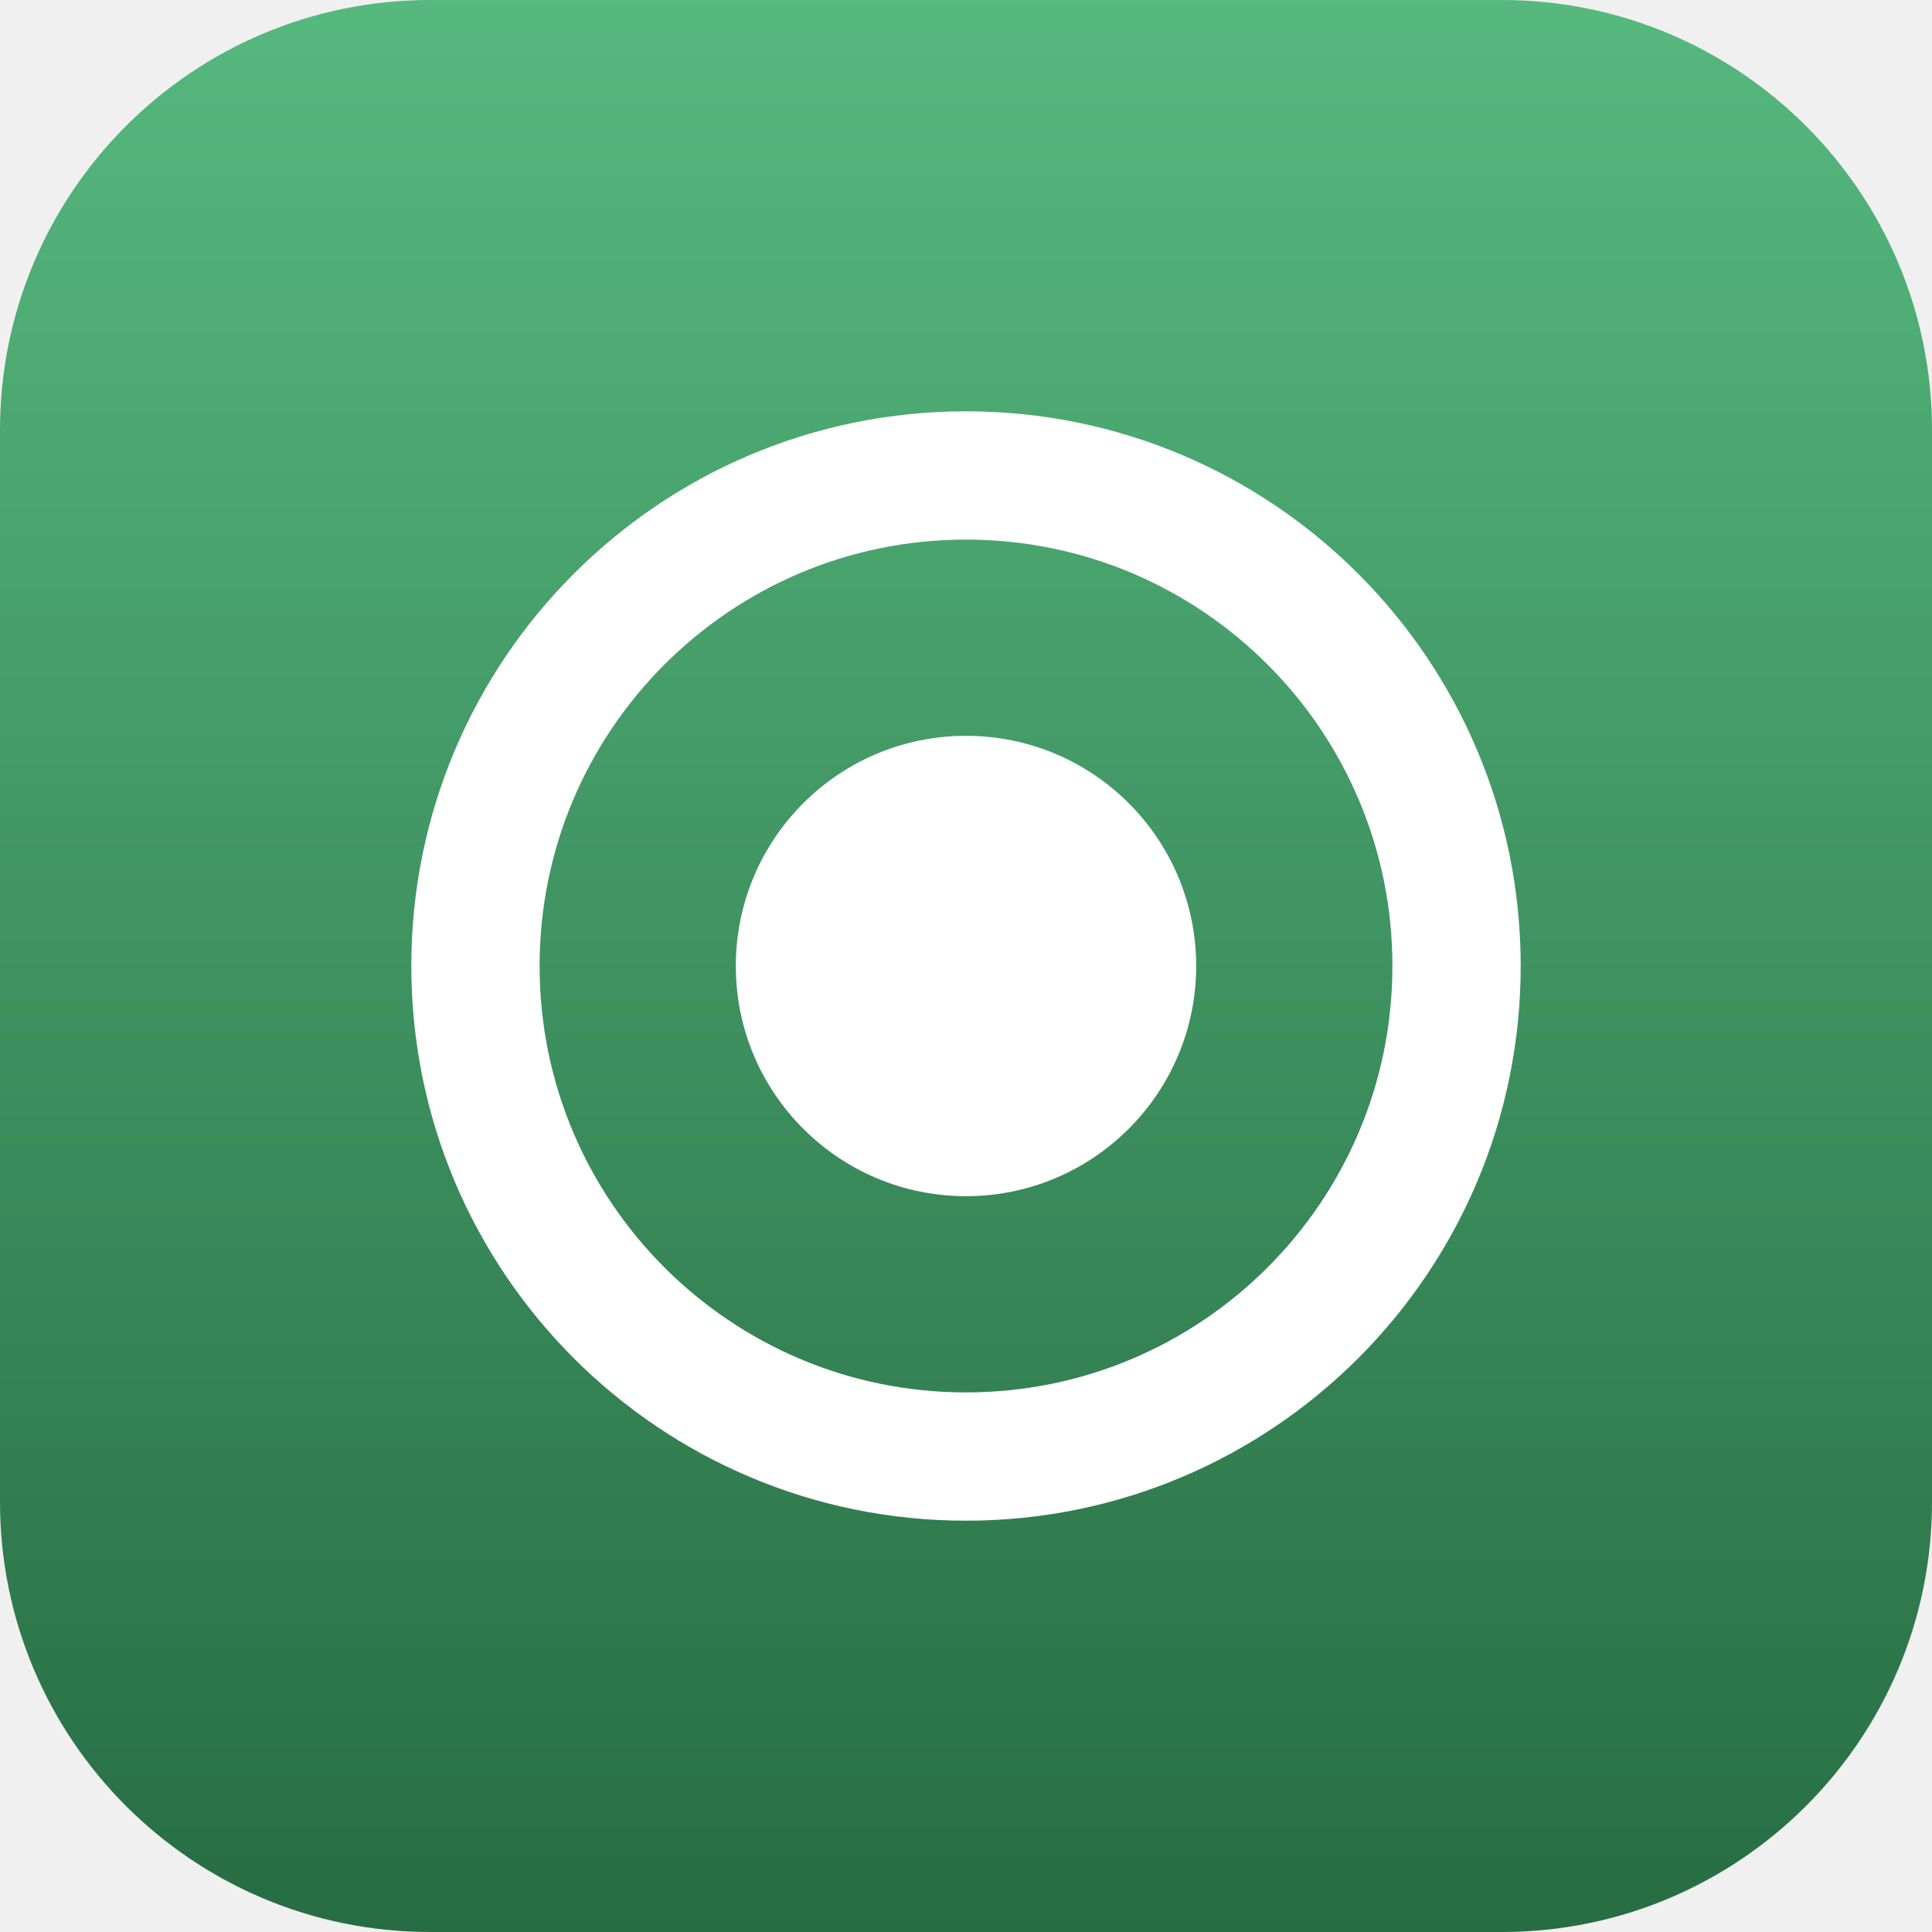
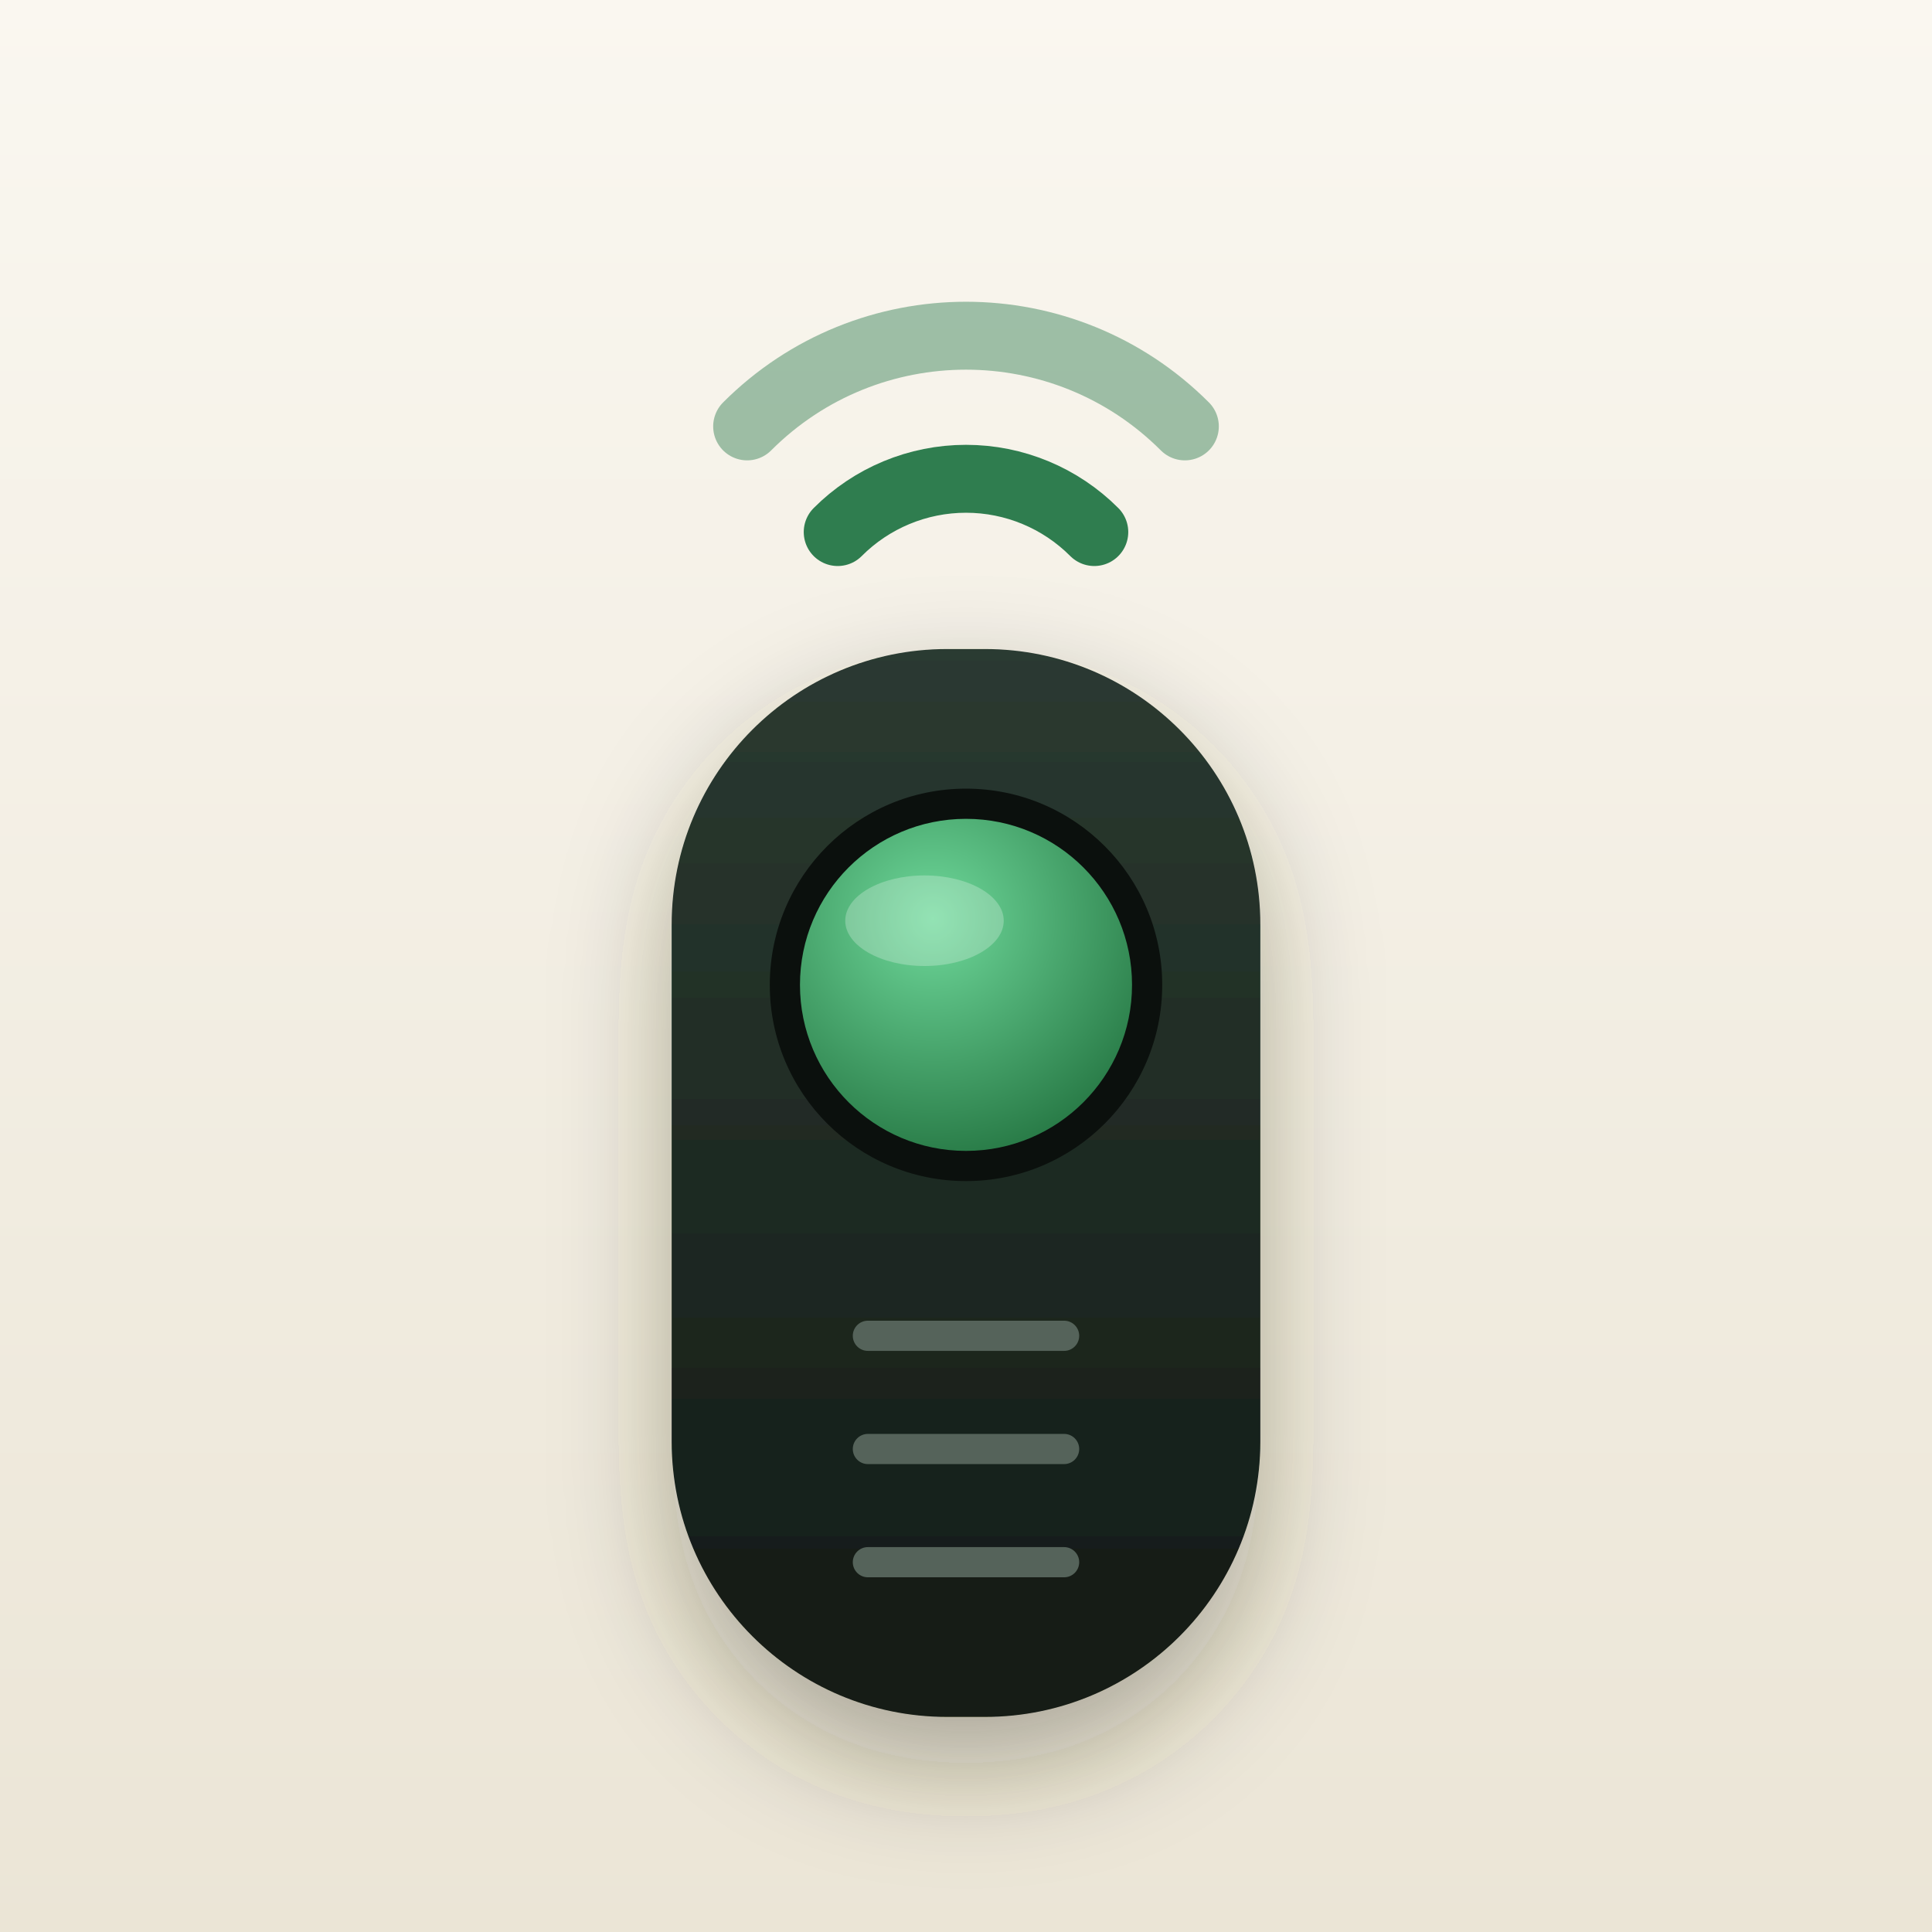
- <svg xmlns="http://www.w3.org/2000/svg" viewBox="0 0 512 512">
+ <svg xmlns="http://www.w3.org/2000/svg" viewBox="0 0 1024 1024">
  <defs>
-     <linearGradient id="g" x1="0" y1="0" x2="0" y2="1">
-       <stop offset="0" stop-color="#56b97e" />
-       <stop offset="1" stop-color="#276c43" />
+     <linearGradient id="bg" x1="0" y1="0" x2="0" y2="1">
+       <stop offset="0" stop-color="#faf7f0" />
+       <stop offset="1" stop-color="#ebe5d6" />
    </linearGradient>
+     <linearGradient id="corpo" x1="0" y1="0" x2="0" y2="1">
+       <stop offset="0" stop-color="#2b3a31" />
+       <stop offset="1" stop-color="#121a15" />
+     </linearGradient>
+     <radialGradient id="tasto" cx="0.4" cy="0.3" r="0.8">
+       <stop offset="0" stop-color="#6fd99b" />
+       <stop offset="1" stop-color="#22723f" />
+     </radialGradient>
+     <filter id="ombra" x="-30%" y="-30%" width="160%" height="160%">
+       <feDropShadow dx="0" dy="26" stdDeviation="30" flood-color="#3a3220" flood-opacity="0.35" />
+     </filter>
  </defs>
-   <rect width="512" height="512" rx="114" fill="url(#g)" />
-   <circle cx="256" cy="256" r="130" fill="none" stroke="#fff" stroke-width="34" />
-   <circle cx="256" cy="256" r="61" fill="#fff" />
+   <rect width="1024" height="1024" fill="url(#bg)" />
+   <g fill="none" stroke="#2f7d4f" stroke-linecap="round" stroke-width="36">
+     <path d="M396 226 A164 164 0 0 1 628 226" opacity="0.45" />
+     <path d="M444 282 A96 96 0 0 1 580 282" />
+   </g>
+   <rect x="356" y="344" width="312" height="566" rx="146" fill="url(#corpo)" filter="url(#ombra)" />
+   <circle cx="512" cy="522" r="104" fill="#0b100d" />
+   <circle cx="512" cy="522" r="88" fill="url(#tasto)" />
+   <ellipse cx="490" cy="488" rx="42" ry="24" fill="#fff" opacity="0.25" />
+   <rect x="452" y="700" width="120" height="16" rx="8" fill="#55635a" />
+   <rect x="452" y="760" width="120" height="16" rx="8" fill="#55635a" />
+   <rect x="452" y="820" width="120" height="16" rx="8" fill="#55635a" />
</svg>
